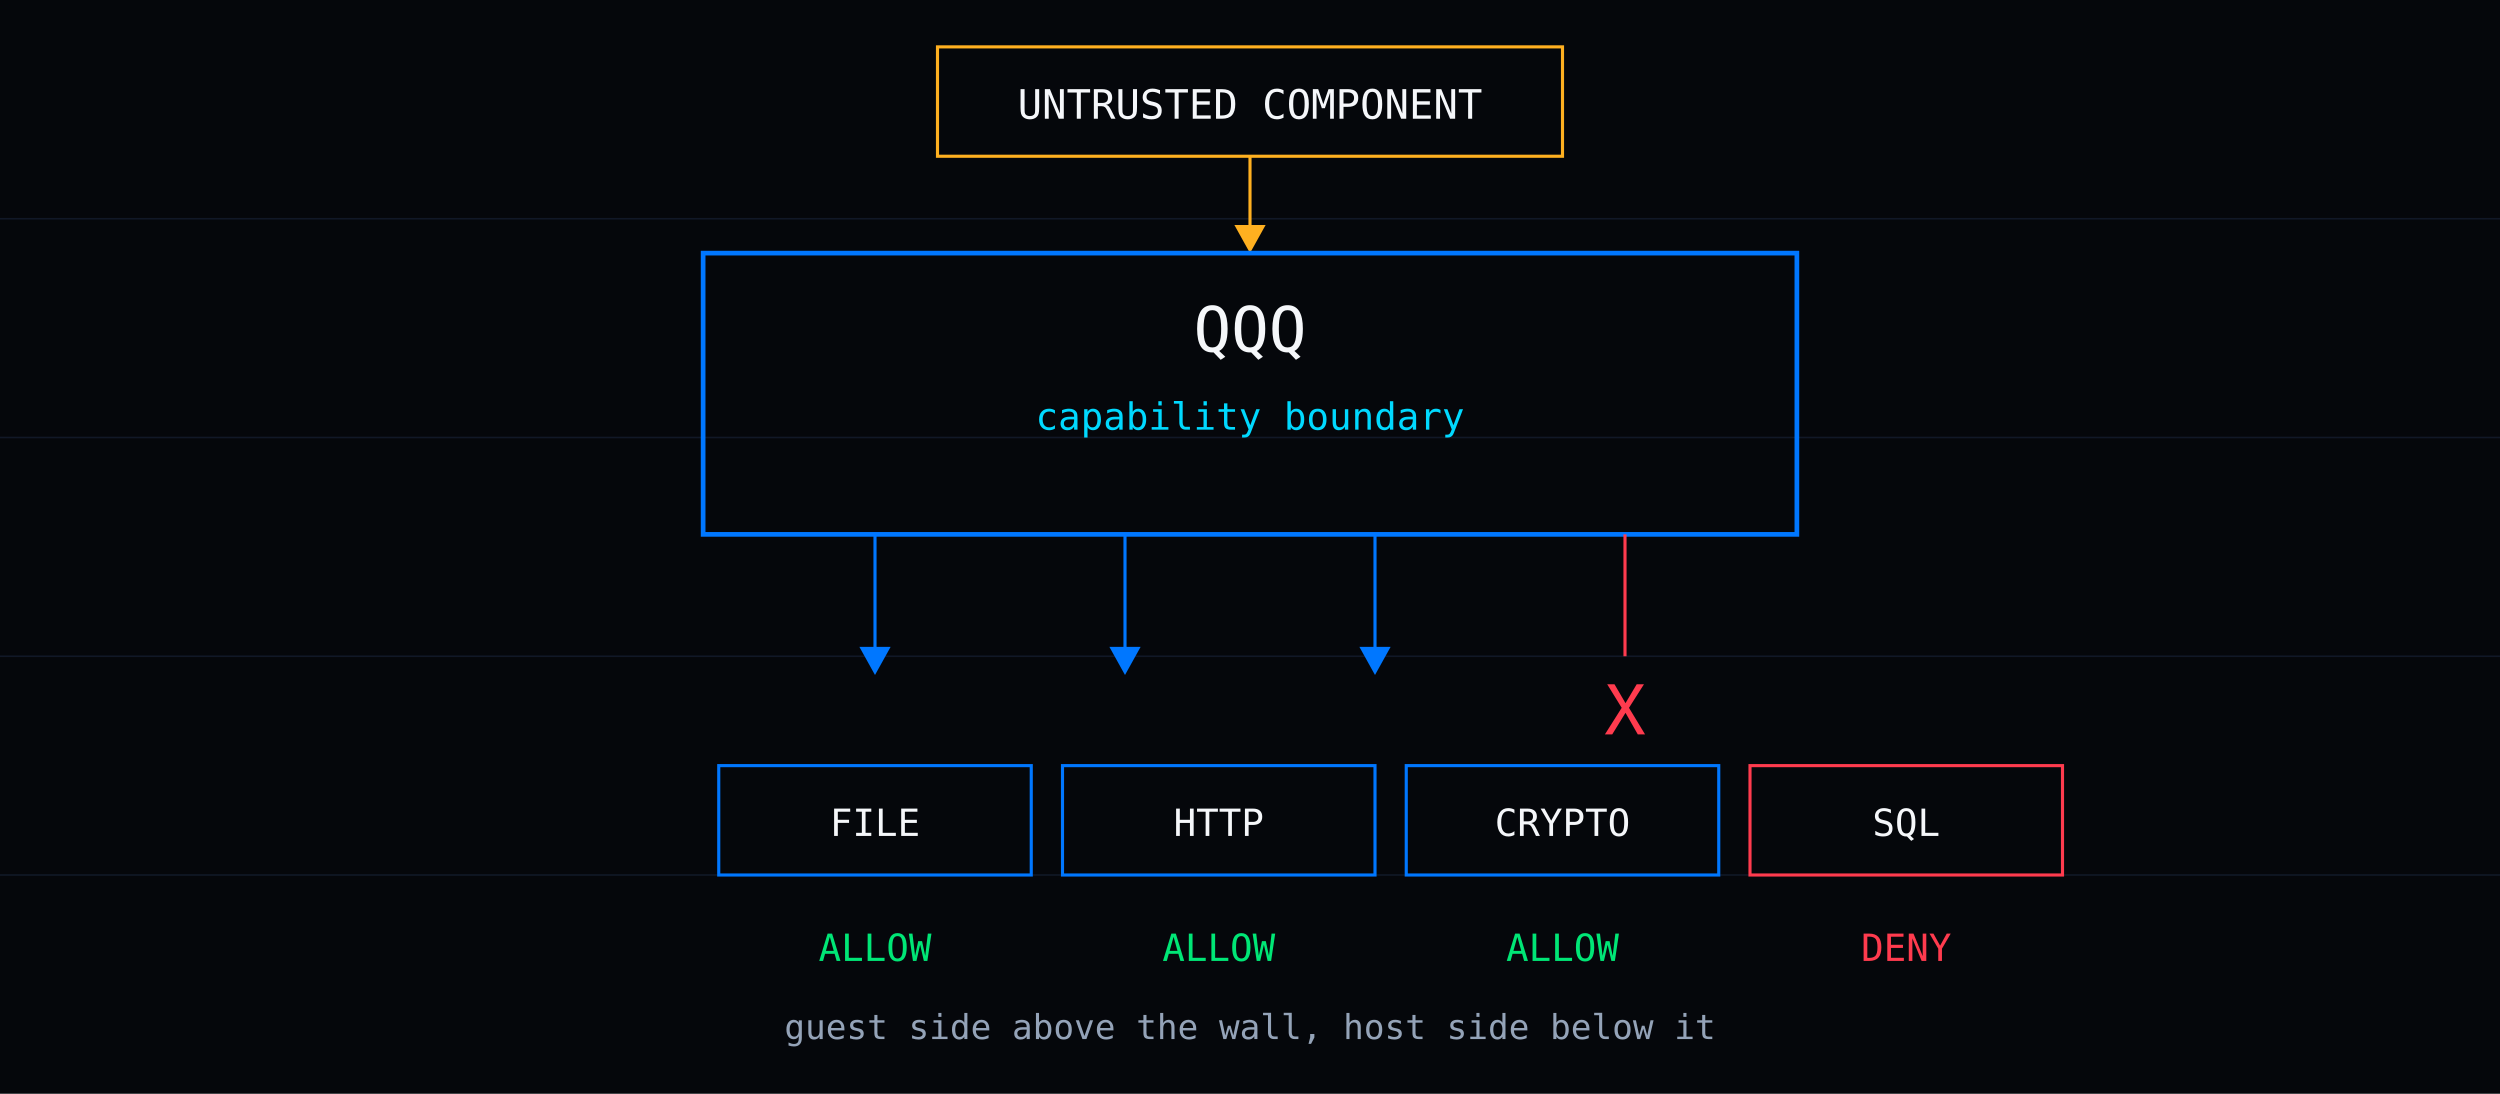
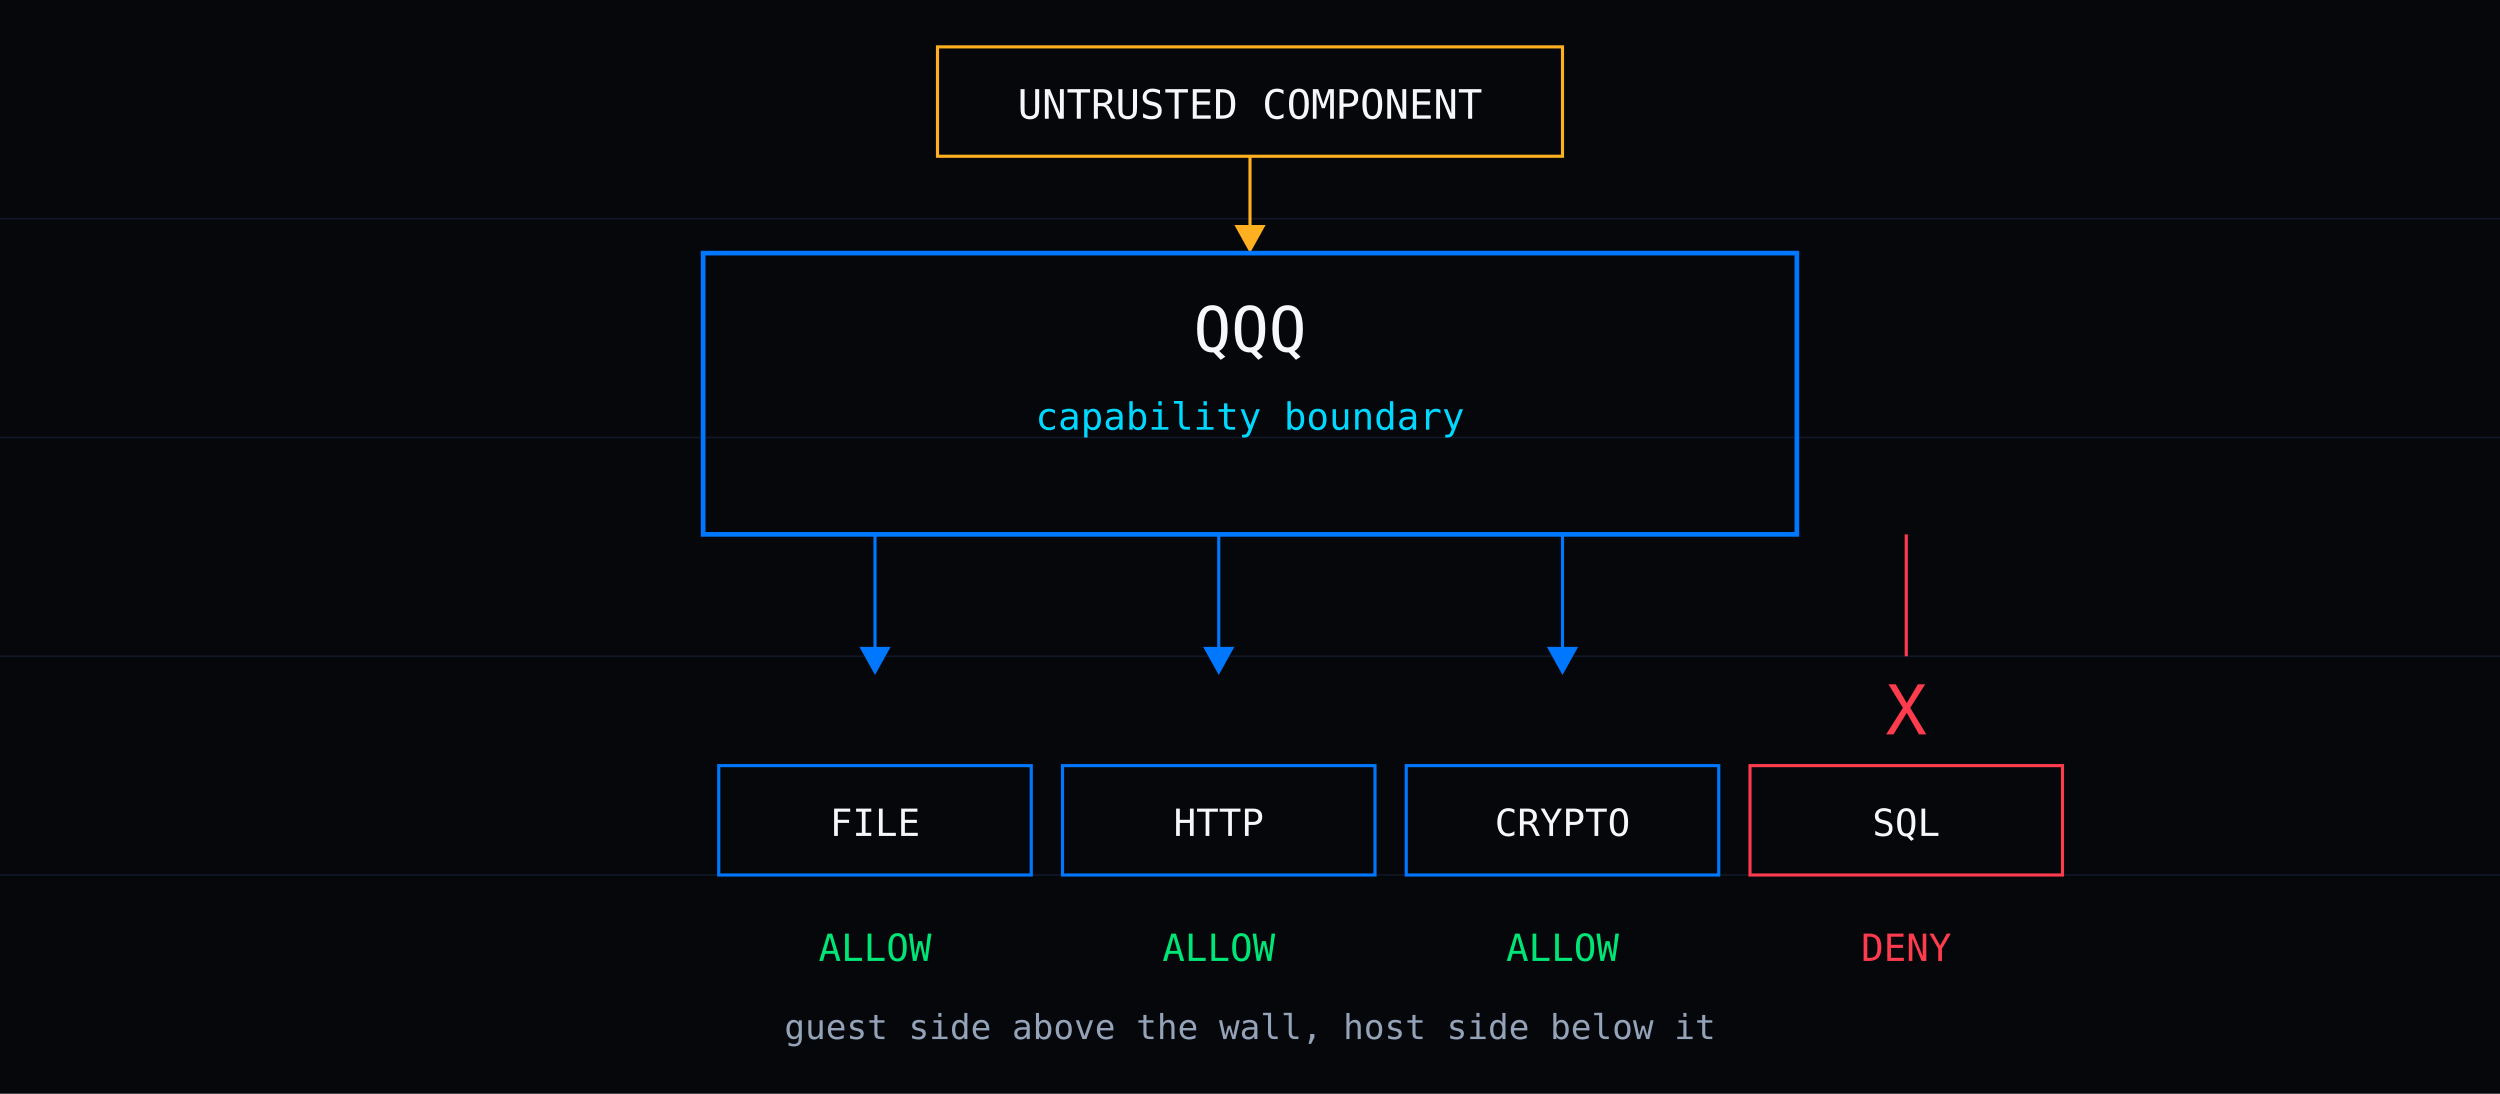
<svg xmlns="http://www.w3.org/2000/svg" viewBox="0 0 1600 700" font-family="ui-monospace, SFMono-Regular, Menlo, Monaco, Consolas, monospace">
  <rect width="1600" height="700" fill="#05070B" />
  <g stroke="#111827" stroke-width="1">
    <line x1="0" y1="140" x2="1600" y2="140" />
    <line x1="0" y1="280" x2="1600" y2="280" />
    <line x1="0" y1="420" x2="1600" y2="420" />
    <line x1="0" y1="560" x2="1600" y2="560" />
  </g>
  <g font-size="26" text-anchor="middle">
    <rect x="600" y="30" width="400" height="70" fill="none" stroke="#FFB020" stroke-width="2" />
    <text x="800" y="76" fill="#F5F7FA">UNTRUSTED COMPONENT</text>
    <line x1="800" y1="100" x2="800" y2="150" stroke="#FFB020" stroke-width="2" />
    <polygon points="800,162 790,144 810,144" fill="#FFB020" />
    <rect x="450" y="162" width="700" height="180" fill="none" stroke="#0077FF" stroke-width="3" />
    <text x="800" y="225" fill="#F5F7FA" font-size="40">QQQ</text>
    <text x="800" y="275" fill="#00D9FF" font-size="24">capability boundary</text>
    <g font-size="24">
      <line x1="560" y1="342" x2="560" y2="420" stroke="#0077FF" stroke-width="2" />
-       <line x1="720" y1="342" x2="720" y2="420" stroke="#0077FF" stroke-width="2" />
-       <line x1="880" y1="342" x2="880" y2="420" stroke="#0077FF" stroke-width="2" />
-       <line x1="1040" y1="342" x2="1040" y2="420" stroke="#FF3B4E" stroke-width="2" />
+       <line x1="780" y1="342" x2="780" y2="420" stroke="#0077FF" stroke-width="2" />
+       <line x1="1000" y1="342" x2="1000" y2="420" stroke="#0077FF" stroke-width="2" />
+       <line x1="1220" y1="342" x2="1220" y2="420" stroke="#FF3B4E" stroke-width="2" />
      <polygon points="560,432 550,414 570,414" fill="#0077FF" />
-       <polygon points="720,432 710,414 730,414" fill="#0077FF" />
-       <polygon points="880,432 870,414 890,414" fill="#0077FF" />
-       <text x="1040" y="470" fill="#FF3B4E" font-size="44">X</text>
+       <polygon points="780,432 770,414 790,414" fill="#0077FF" />
+       <polygon points="1000,432 990,414 1010,414" fill="#0077FF" />
+       <text x="1220" y="470" fill="#FF3B4E" font-size="44">X</text>
      <rect x="460" y="490" width="200" height="70" fill="none" stroke="#0077FF" stroke-width="2" />
      <text x="560" y="535" fill="#F5F7FA">FILE</text>
      <rect x="680" y="490" width="200" height="70" fill="none" stroke="#0077FF" stroke-width="2" />
      <text x="780" y="535" fill="#F5F7FA">HTTP</text>
      <rect x="900" y="490" width="200" height="70" fill="none" stroke="#0077FF" stroke-width="2" />
      <text x="1000" y="535" fill="#F5F7FA">CRYPTO</text>
      <rect x="1120" y="490" width="200" height="70" fill="none" stroke="#FF3B4E" stroke-width="2" />
      <text x="1220" y="535" fill="#F5F7FA">SQL</text>
      <text x="560" y="615" fill="#00E676">ALLOW</text>
      <text x="780" y="615" fill="#00E676">ALLOW</text>
      <text x="1000" y="615" fill="#00E676">ALLOW</text>
      <text x="1220" y="615" fill="#FF3B4E">DENY</text>
      <text x="800" y="665" fill="#94A3B8" font-size="22">guest side above the wall, host side below it</text>
    </g>
  </g>
</svg>
